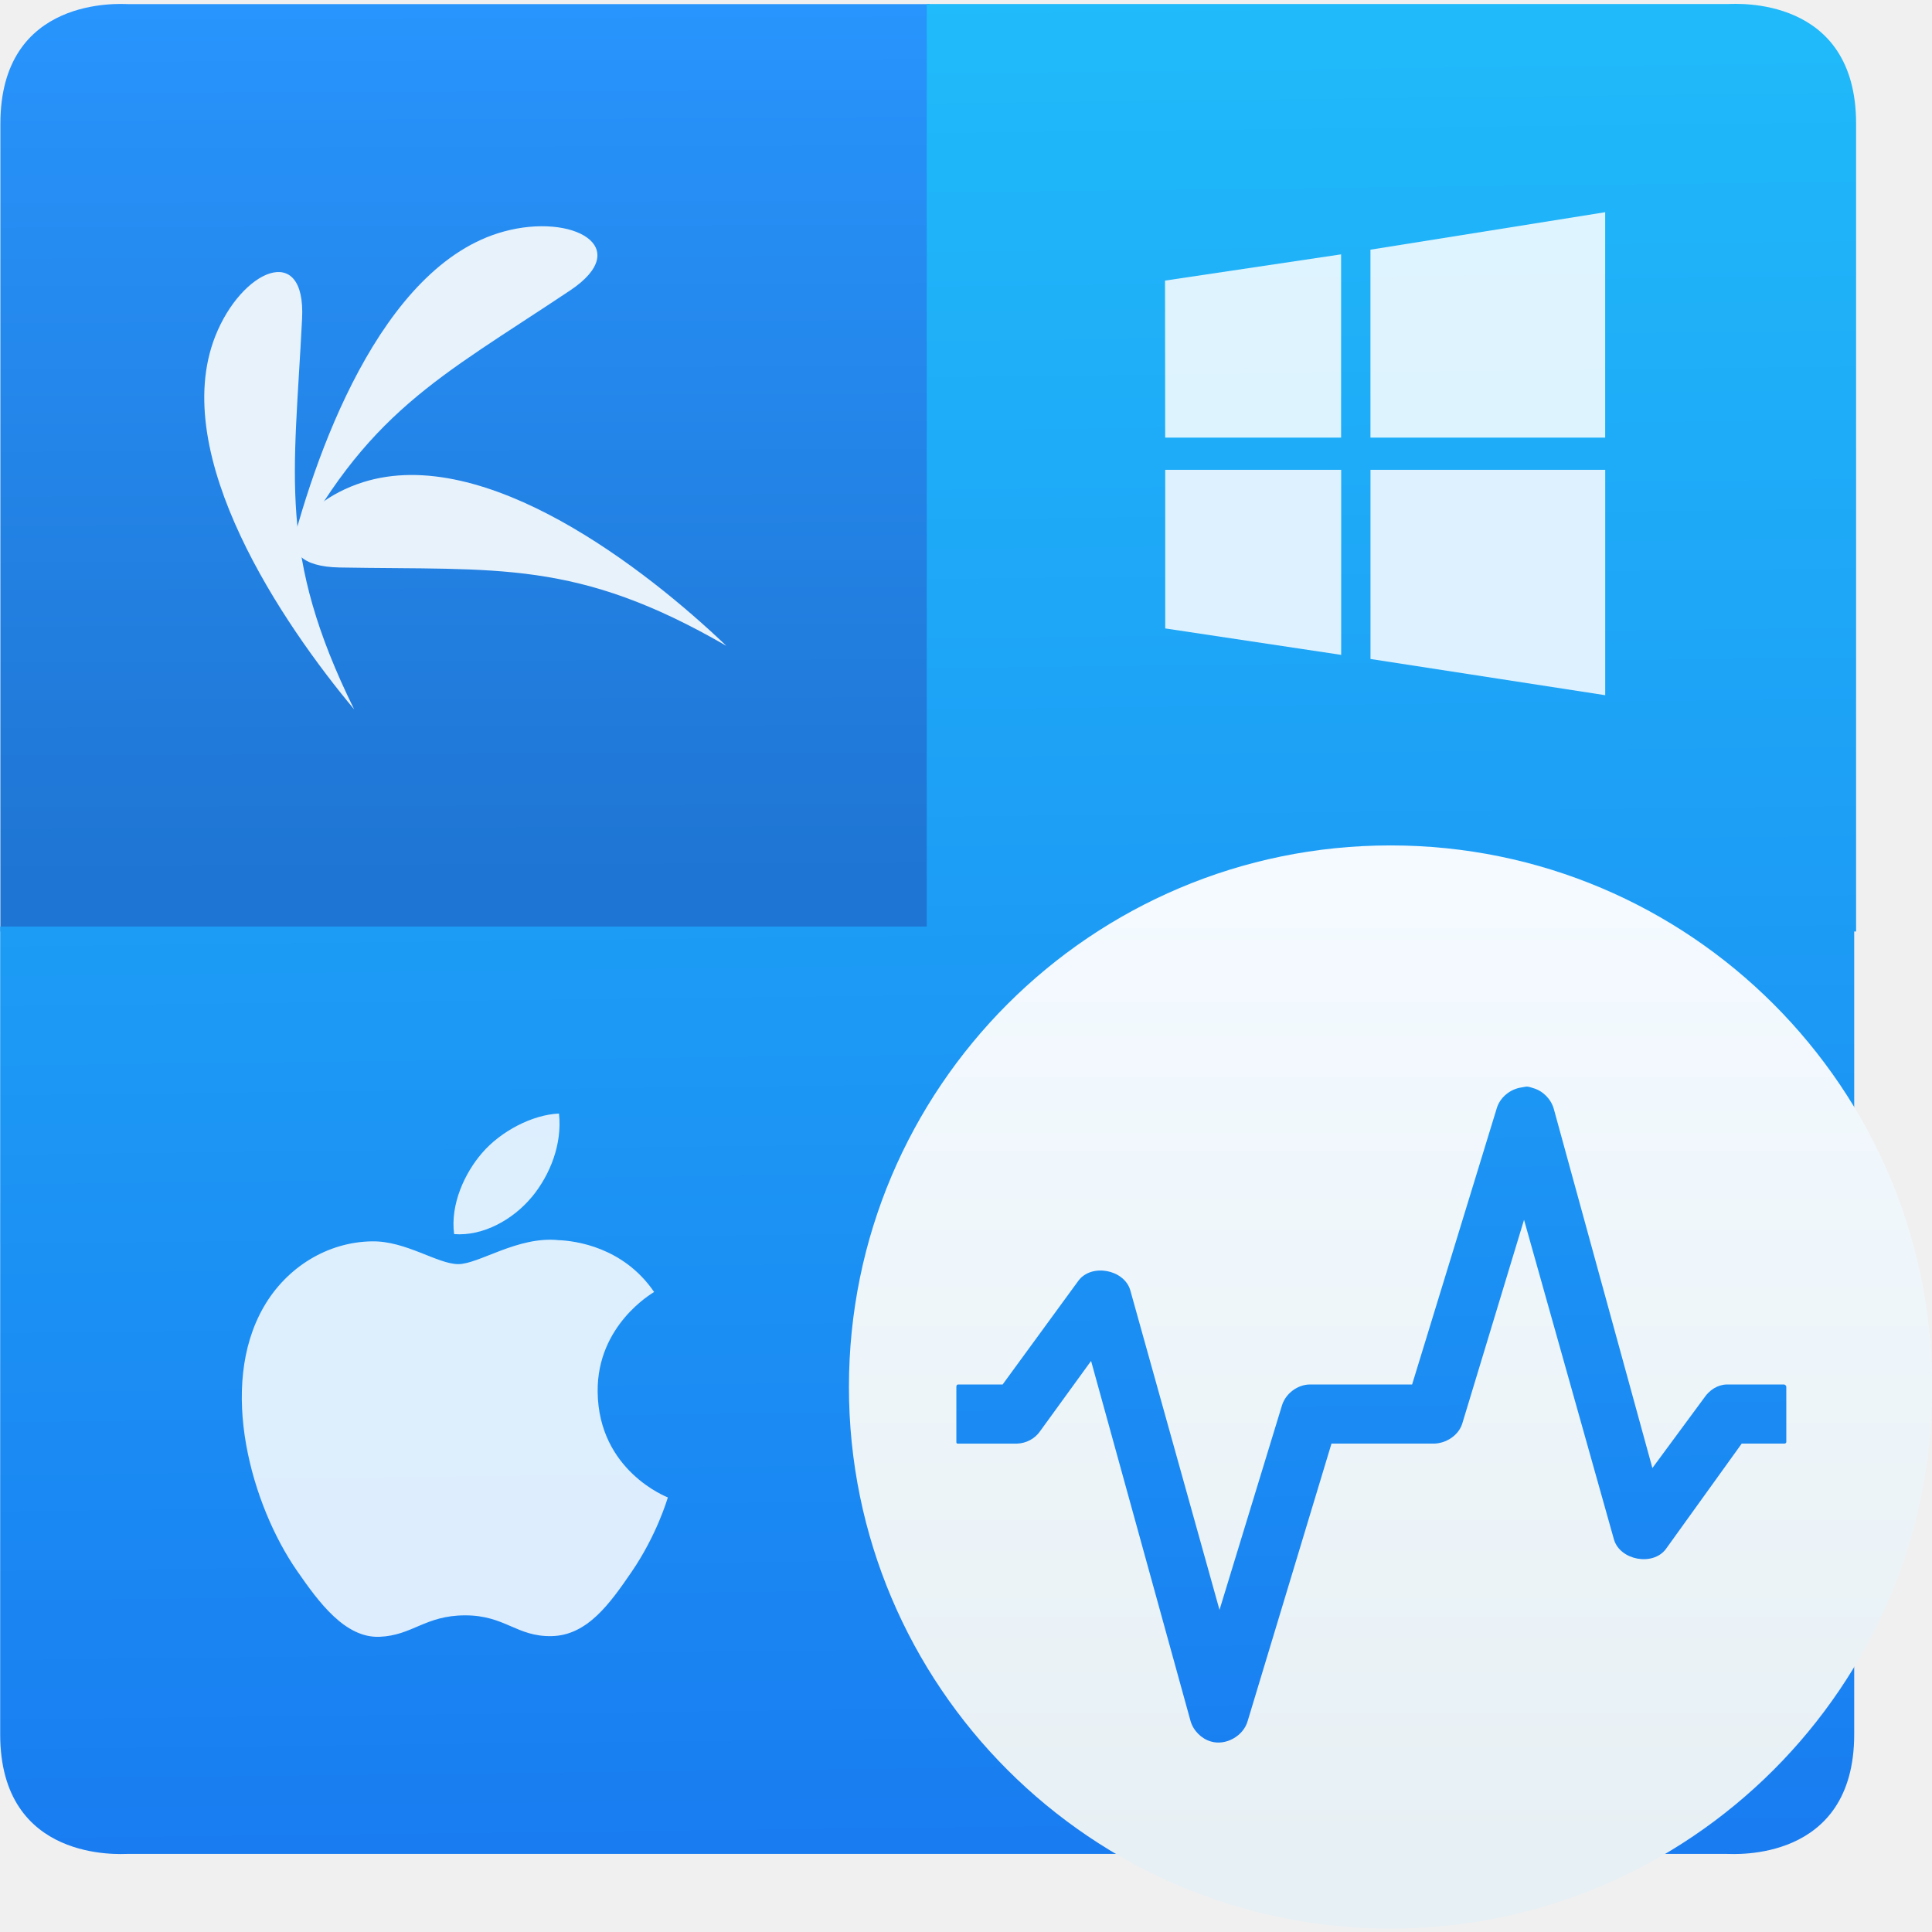
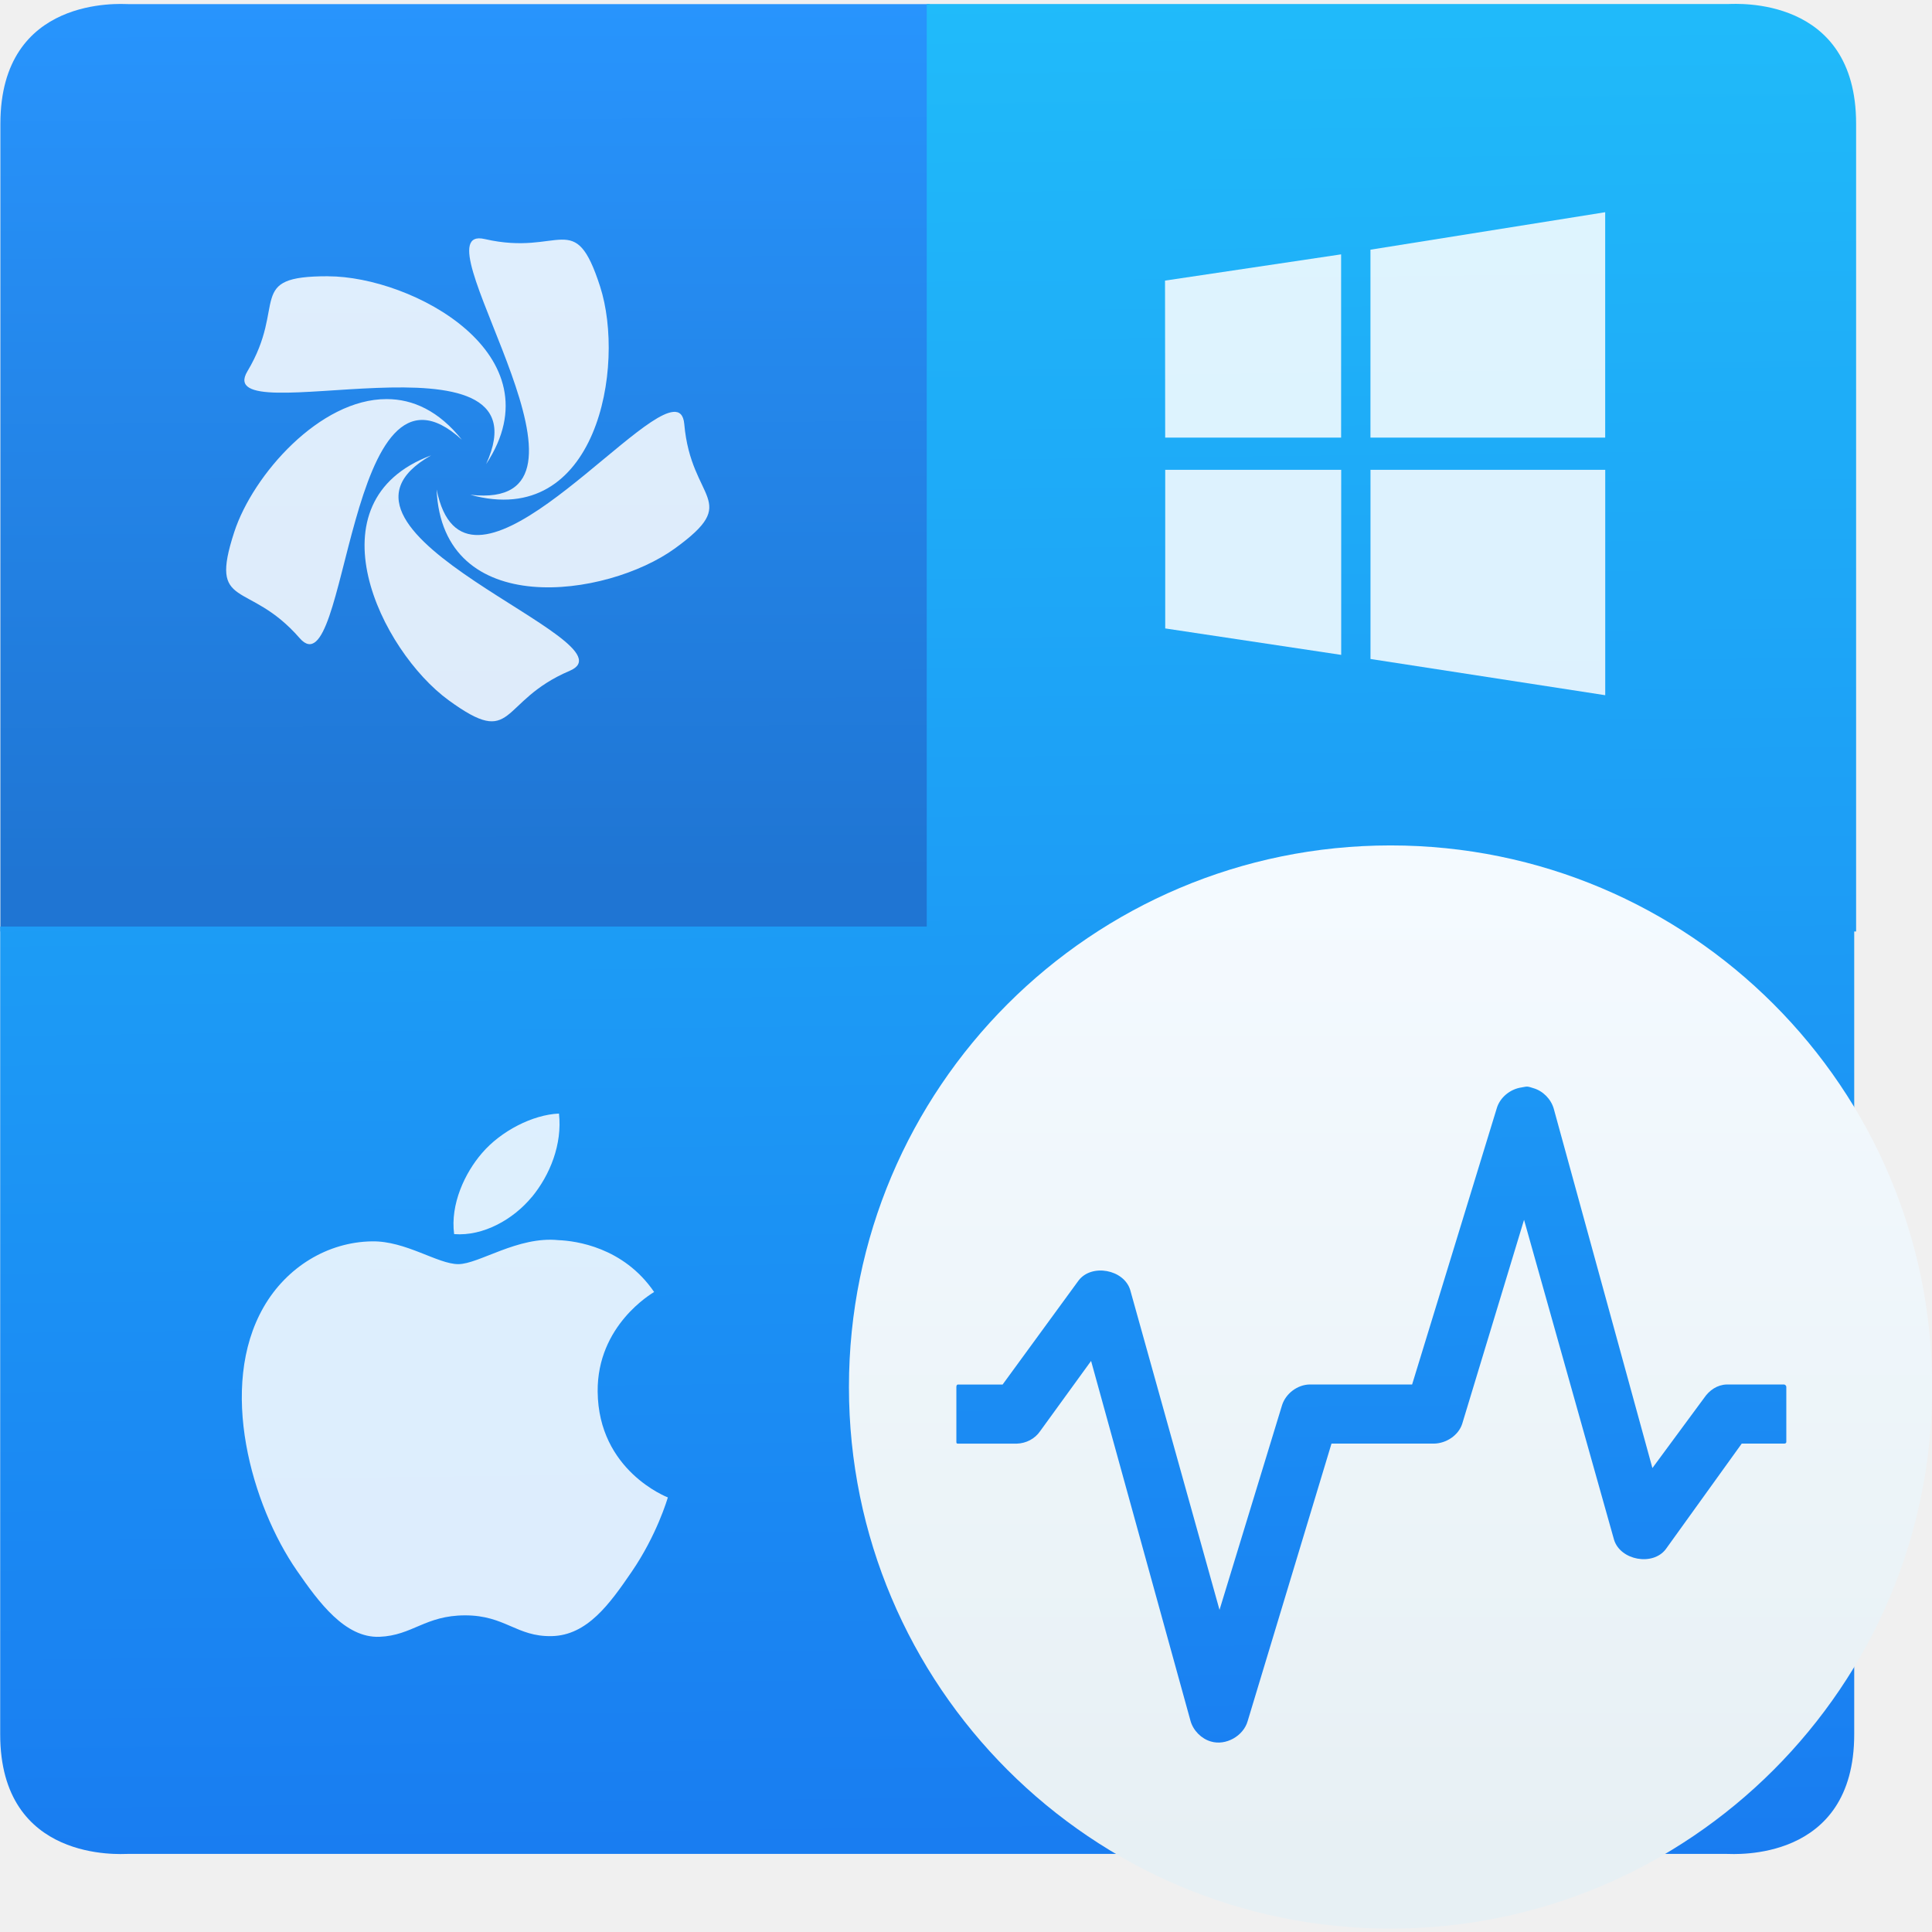
<svg xmlns="http://www.w3.org/2000/svg" viewBox="0 0 48 48">
  <defs>
-     <clipPath id="6">
-       <path d="m556.75 546.2h27.01v-29.575h-27.01v29.575" />
-     </clipPath>
-     <clipPath>
-       <path d="m596.51 511.71c-7.452 6.109-22.261 15.989-32.626 11.818-5.793-2.332-8.254-7.974-1.48-7.577 13.816.809 20.506 2.306 34.11-4.241" />
-     </clipPath>
-     <clipPath id="7">
-       <path d="m556.75 516.63c2.252 9.368 8.092 26.19 18.874 29.12 6.02 1.639 11.393-1.373 5.753-5.147-11.502-7.696-17.738-10.542-24.627-23.971" />
-     </clipPath>
-     <clipPath>
-       <path d="m548.84 543.24h11.247v-38.495h-11.247v38.495" />
-     </clipPath>
-     <clipPath>
-       <path d="m556.74 544.61h28.84v-27.979h-28.84v27.979" />
-     </clipPath>
-     <clipPath>
-       <path d="m558.32 524.53h38.19v-12.815h-38.19v12.815" />
-     </clipPath>
-     <clipPath id="8">
-       <path d="m547.05 542.87h13.05v-38.14h-13.05v38.14" />
-     </clipPath>
-     <clipPath id="3">
-       <path d="m0 792h612v-792h-612v792" />
-     </clipPath>
-     <clipPath id="5">
-       <path d="m596.5 511.72c-6.962 6.661-20.973 17.643-31.626 14.277-5.954-1.882-8.839-7.319-2.055-7.441 13.837-.25 20.622.731 33.681-6.836" />
-     </clipPath>
-     <clipPath id="4">
-       <path d="m558.89 526.62h37.604v-14.904h-37.604v14.904" />
-     </clipPath>
-     <linearGradient id="2" gradientUnits="userSpaceOnUse" x1="22.548" y1="267" x2="21.17" y2="148.12" gradientTransform="matrix(.41708-.0003.00032.39759 21.418-105.51)">
-       <stop stop-color="#197cf1" />
-       <stop offset="1" stop-color="#20bcfa" />
-     </linearGradient>
    <linearGradient gradientTransform="matrix(.41708-.0003.00032.39759 21.425-105.4)" id="0" gradientUnits="userSpaceOnUse" x1=".967" y1="204.55" x2=".807" y2="147.64">
      <stop stop-color="#1f75d3" />
      <stop offset="1" stop-color="#2896ff" />
    </linearGradient>
    <linearGradient gradientUnits="userSpaceOnUse" y2="-23.742" x2="0" y1=".293" id="1">
      <stop stop-color="#e7f0f4" />
      <stop offset="1" stop-color="#f4faff" />
    </linearGradient>
+     <linearGradient id="2" gradientUnits="userSpaceOnUse" x1="22.548" y1="267" x2="21.17" y2="148.12" gradientTransform="matrix(.41708-.0003.00032.39759 21.418-105.51)">
+       <stop stop-color="#197cf1" />
+       <stop offset="1" stop-color="#20bcfa" />
+     </linearGradient>
  </defs>
-   <g transform="matrix(.99999 0 0 .99999-33.371 30.882)" enable-background="new">
-     <g transform="translate(25 15)">
-       <g fill-rule="evenodd">
-         <path d="m11.551-45.78h19.92v23.04h-23.09v-20.07c0-3.191 3-2.971 3.169-2.971" fill="url(#0)" />
-         <path d="m31.396-45.781v22.918h-23.02v20.07c0 3.191 3 2.971 3.168 2.971h19.92 19.807c.168 0 3.168.22 3.168-2.971v-19.947h.047v-20.07c0-3.191-3-2.973-3.168-2.973h-19.92" fill="url(#2)" />
-       </g>
-       <path d="M42.918-24.878A13.456 13.456 0 0 0 29.463 -11.421 13.456 13.456 0 0 0 42.918 2.034 13.456 13.456 0 0 0 56.375 -11.421 13.456 13.456 0 0 0 42.918 -24.878m3.396 5.992c.05.003.108.025.154.039.237.068.438.271.506.51l2.451 8.928 1.285-1.742c.131-.194.33-.328.563-.334h.953.43.037c.028 0 .059.03.059.059v1.371c0 .028-.028.039-.057.039h-.039-.43-.582l-1.887 2.623c-.323.425-1.128.277-1.285-.234l-2.236-7.949-1.537 5.07c-.094.288-.398.484-.699.49h-1.07-.215-.525-.193-.545l-2.082 6.891c-.104.374-.545.621-.914.51-.237-.068-.438-.271-.506-.51l-2.471-8.945-1.264 1.742c-.131.194-.351.306-.584.313h-.934-.467-.059c-.028 0-.039-.011-.039-.039v-1.371c0-.028.011-.059.039-.059h.059.467.584l1.887-2.584c.323-.425 1.126-.277 1.283.234l2.219 7.949 1.555-5.09c.094-.288.38-.503.682-.51h1.09.193.525.215.525l2.1-6.852c.078-.28.339-.49.623-.529.047-.006.087-.02.137-.02z" fill="url(#1)" />
-       <g fill="#fff" fill-opacity=".851">
+   <g transform="matrix(.99999 0 0 .99999-8.371 45.882)" enable-background="new">
+     <g fill-rule="evenodd">
+       <path d="m11.551-45.78h19.92v23.04h-23.09v-20.07c0-3.191 3-2.971 3.169-2.971" fill="url(#0)" />
+       <path d="m31.396-45.781v22.918h-23.02v20.07c0 3.191 3 2.971 3.168 2.971h19.92 19.807c.168 0 3.168.22 3.168-2.971v-19.947h.047v-20.07c0-3.191-3-2.973-3.168-2.973h-19.92" fill="url(#2)" />
+     </g>
+     <path d="M42.918-24.878A13.456 13.456 0 0 0 29.463 -11.421 13.456 13.456 0 0 0 42.918 2.034 13.456 13.456 0 0 0 56.375 -11.421 13.456 13.456 0 0 0 42.918 -24.878m3.396 5.992c.05.003.108.025.154.039.237.068.438.271.506.51l2.451 8.928 1.285-1.742c.131-.194.33-.328.563-.334h.953.43.037c.028 0 .059.03.059.059v1.371c0 .028-.028.039-.057.039h-.039-.43-.582l-1.887 2.623c-.323.425-1.128.277-1.285-.234l-2.236-7.949-1.537 5.07c-.094.288-.398.484-.699.49h-1.07-.215-.525-.193-.545l-2.082 6.891c-.104.374-.545.621-.914.51-.237-.068-.438-.271-.506-.51l-2.471-8.945-1.264 1.742c-.131.194-.351.306-.584.313h-.934-.467-.059c-.028 0-.039-.011-.039-.039v-1.371c0-.028.011-.059.039-.059h.059.467.584l1.887-2.584c.323-.425 1.126-.277 1.283.234l2.219 7.949 1.555-5.09c.094-.288.38-.503.682-.51h1.09.193.525.215.525l2.1-6.852c.078-.28.339-.49.623-.529.047-.006.087-.02.137-.02z" fill="url(#1)" />
+     <g fill="#fff">
+       <g fill-opacity=".851">
        <path d="m23.22-11.308c-.016-1.646 1.343-2.436 1.403-2.475-.764-1.117-1.953-1.271-2.377-1.288-1.012-.103-1.975.596-2.489.596-.512 0-1.305-.581-2.145-.566-1.103.016-2.121.642-2.689 1.63-1.146 1.989-.294 4.936.824 6.55.546.79 1.197 1.677 2.052 1.645.823-.033 1.134-.533 2.13-.533.995 0 1.275.533 2.146.516.886-.016 1.447-.805 1.989-1.597.627-.916.885-1.803.9-1.849-.02-.009-1.727-.663-1.744-2.63m-1.637-4.831c.454-.55.76-1.314.676-2.076-.654.027-1.446.435-1.915.985-.421.487-.789 1.265-.69 2.01.73.057 1.474-.371 1.928-.92" />
        <path d="m37.32-35.01l-.004-3.901 4.375-.652v4.553h-4.371m5.1-4.669l5.832-.931v5.6h-5.832v-4.669m5.833 5.469l-0 5.6-5.832-.9v-4.7h5.833m-6.562 4.598l-4.371-.657v-3.941h4.372v4.598" />
      </g>
-     </g>
-     <g clip-path="url(#3)" transform="matrix(.28538 0 0-.28486-117.67 130.52)">
-       <g clip-path="url(#4)" transform="translate(-3.997-1.449)">
-         <g clip-path="url(#5)">
-           <path d="m596.5 511.72c-6.962 6.661-20.973 17.643-31.626 14.277-5.954-1.882-8.839-7.319-2.055-7.441 13.837-.25 20.622.731 33.681-6.836" fill="#e7f2fb" fill-rule="evenodd" />
-         </g>
-       </g>
-       <g clip-path="url(#6)" transform="translate(-2.485.663)">
-         <g clip-path="url(#7)">
-           <path d="m556.75 516.63c2.252 9.368 8.092 26.19 18.874 29.12 6.02 1.639 11.393-1.373 5.753-5.147-11.502-7.696-17.738-10.542-24.627-23.971" fill="#e7f2fb" fill-rule="evenodd" />
-         </g>
-       </g>
-       <g clip-path="url(#8)">
-         <path d="m560.09 504.74c-6.172 7.399-16.178 22.12-12.09 32.524 2.281 5.812 7.902 8.321 7.563 1.544-.691-13.823-2.131-20.525 4.531-34.07" fill="#e7f2fb" fill-rule="evenodd" />
-       </g>
+       <path d="m20.266-39.961c-1.337.043 3.562 6.803-.211 6.371 3.147.872 3.867-3.189 3.225-5.176-.636-1.968-.967-.74-2.864-1.177-.057-.013-.107-.019-.149-.018m-3.749.942c-2.068-.003-1 .692-2 2.361-.957 1.594 7.558-1.261 5.931 2.306 1.801-2.723-1.838-4.664-3.927-4.666m1.455 3.051c-1.655-.004-3.32 1.877-3.786 3.303-.642 1.966.348 1.168 1.625 2.636 1.22 1.403 1.137-7.579 4.03-4.929-.572-.719-1.218-1.01-1.866-1.01m7.113.319c-1.117.107-5.193 5.287-5.875 1.925.143 3.262 4.229 2.692 5.92 1.467 1.675-1.214.404-1.149.234-3.089-.02-.232-.119-.319-.279-.304m-6.01 1.08c-3.058 1.144-1.253 4.854.434 6.084 1.672 1.218 1.218.03 3.01-.732 1.711-.727-6.857-3.423-3.444-5.352" fill-rule="evenodd" fill-opacity=".85" />
    </g>
  </g>
</svg>
